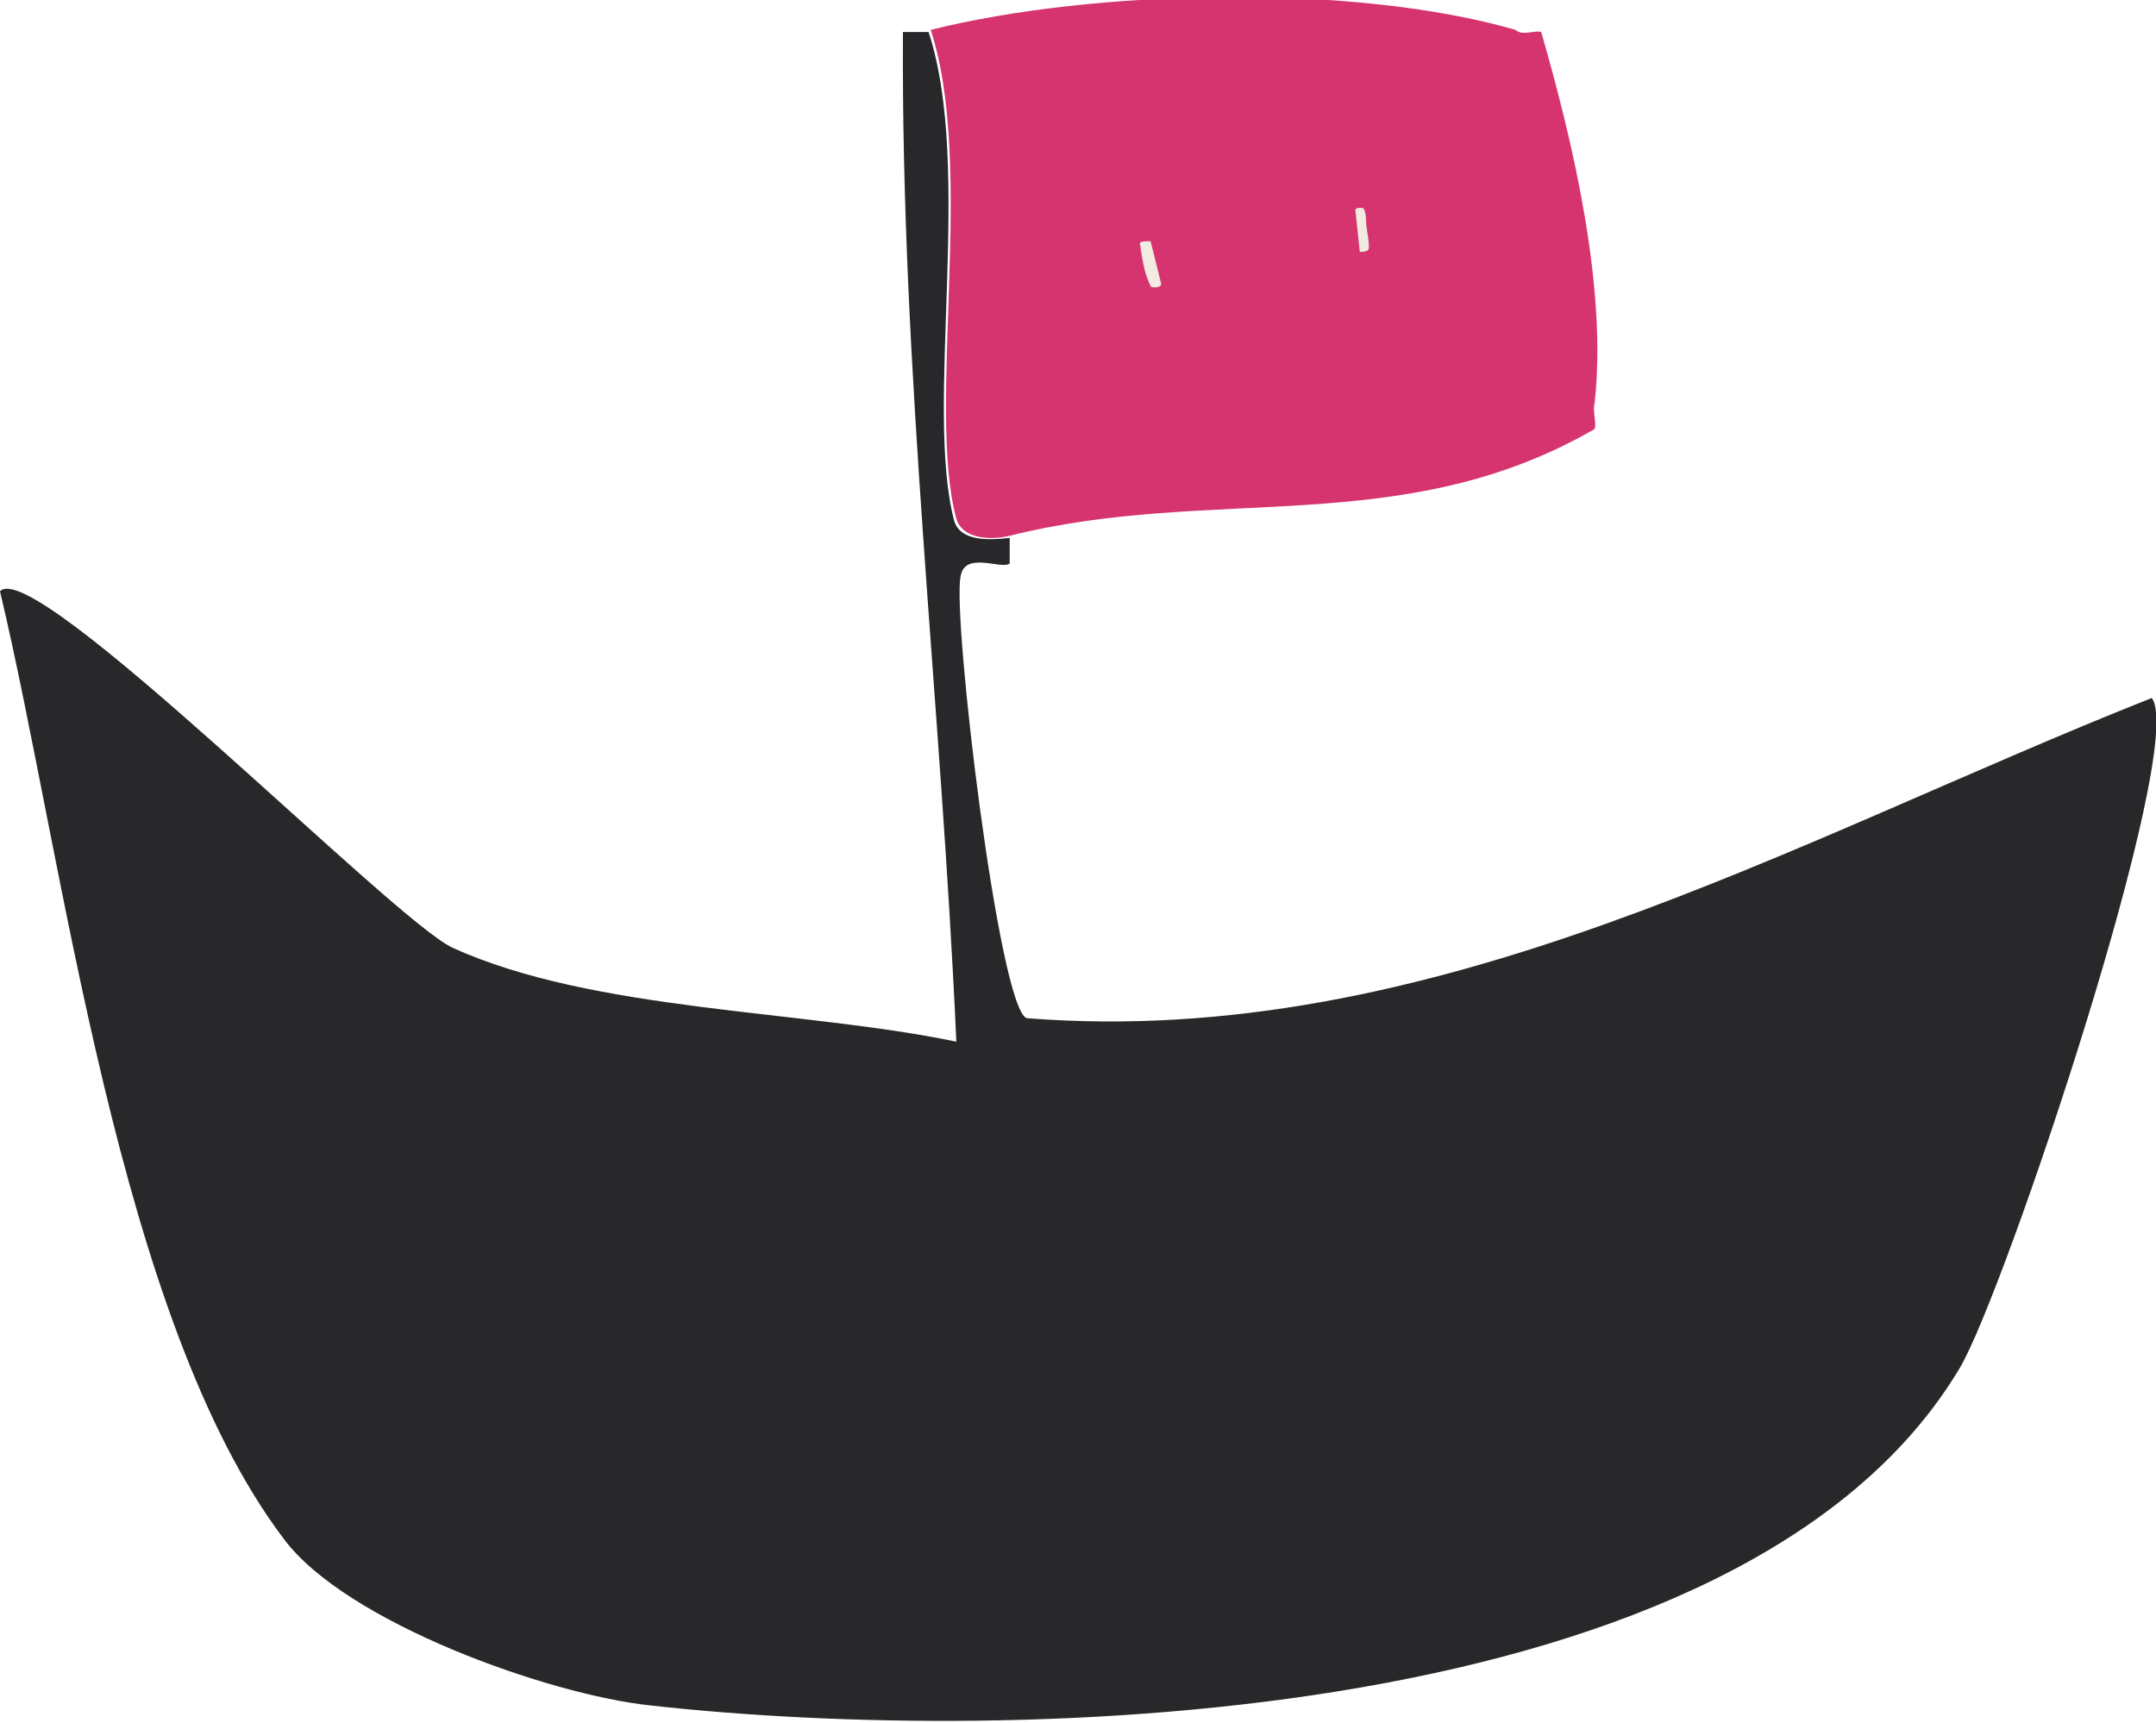
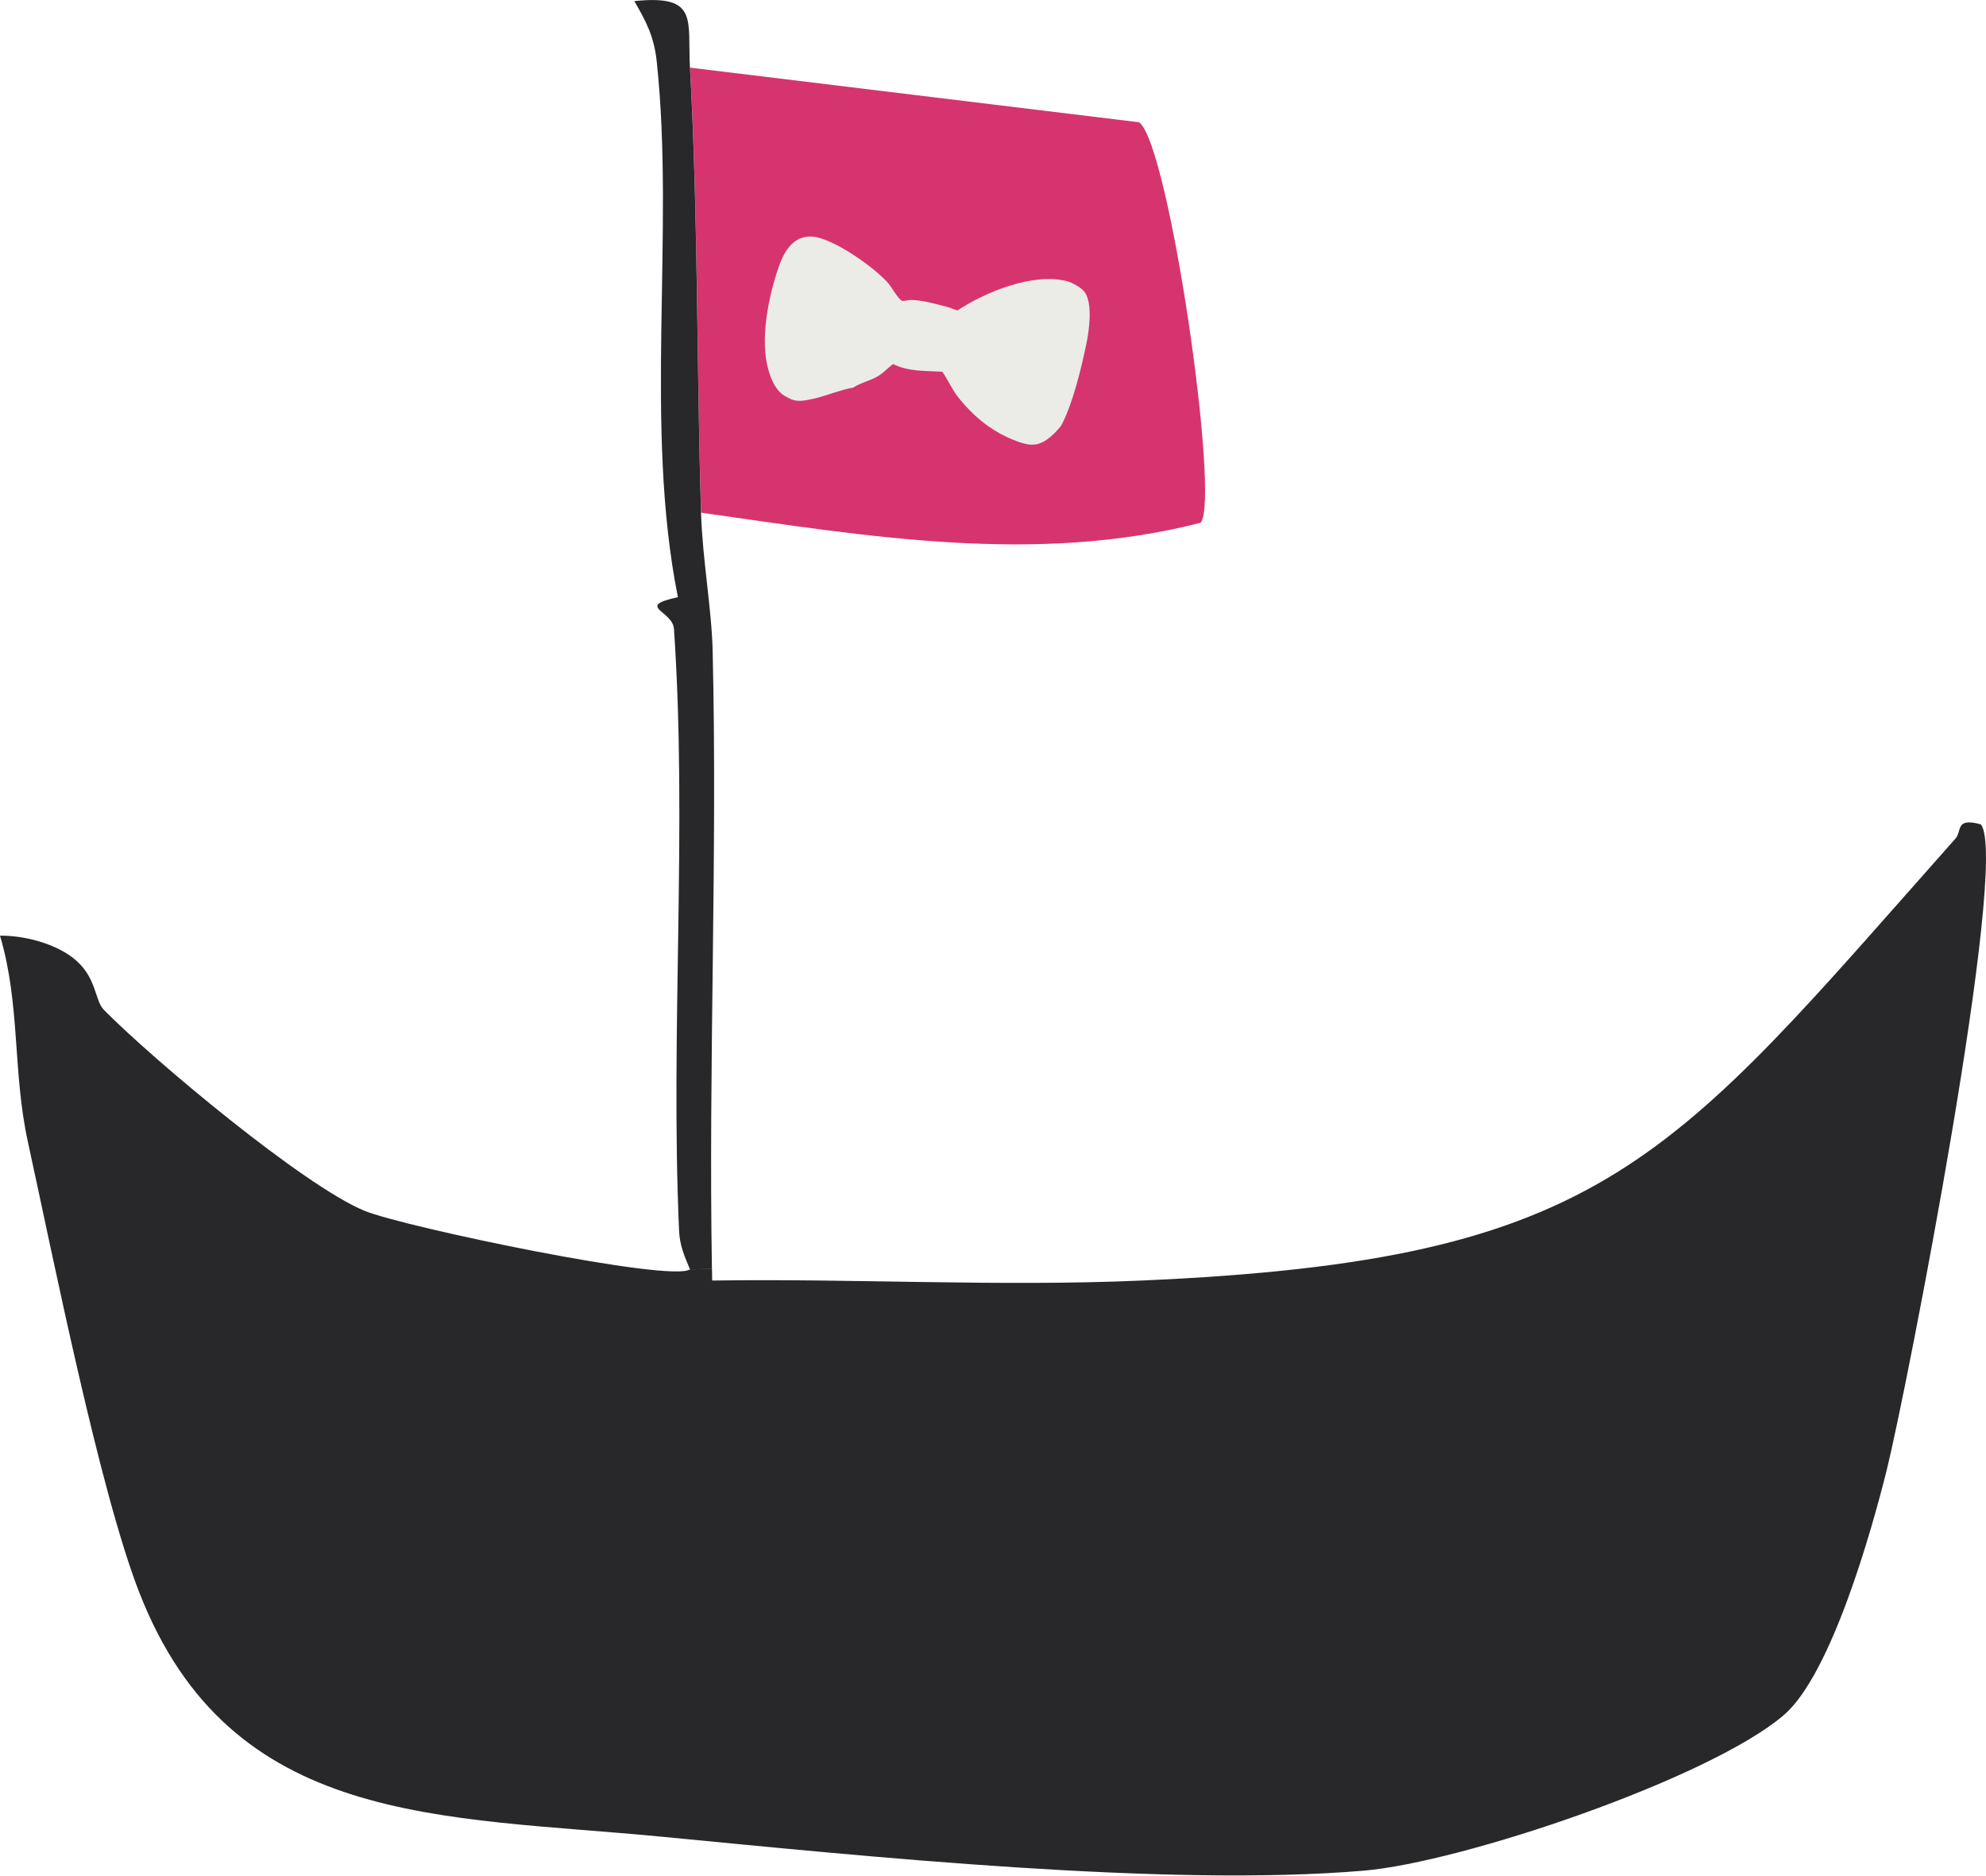
- <svg xmlns="http://www.w3.org/2000/svg" version="1.1" id="Calque_2_00000090999707633937726550000010997450864315053494_" x="0px" y="0px" viewBox="0 0 101 80.7" style="enable-background:new 0 0 101 80.7;" xml:space="preserve">
-   <style type="text/css">
- 	.st0{fill:#D6346F;}
- 	.st1{fill:#282729;}
- 	.st2{fill:#F1EBE2;}
- </style>
-   <g id="Calque_1-2">
+ <svg xmlns="http://www.w3.org/2000/svg" id="Calque_2" data-name="Calque 2" viewBox="0 0 324.43 306.42">
+   <defs>
+     <style>
+       .cls-1 {
+         fill: #282729;
+       }
+ 
+       .cls-2 {
+         fill: #ebece7;
+       }
+ 
+       .cls-3 {
+         fill: #d6346f;
+       }
+     </style>
+   </defs>
+   <g id="Calque_1-2" data-name="Calque 1">
    <g>
      <g>
-         <path class="st0" d="M72.2,1.5c1.5,5.2,3.1,12,2.5,17.4c-0.1,0.4,0.1,0.9,0,1.2c-9,5.2-17.8,2.6-27.4,5c-0.8,0.2-2.2,0.2-2.5-0.8     c-1.4-5.2,0.9-16.5-1.2-22.9c7.6-1.9,19.8-2.2,27.4,0C71.3,1.7,71.9,1.4,72.2,1.5z" />
-         <path class="st1" d="M47.3,25.2v1.2c-0.4,0.3-2.1-0.6-2.3,0.6c-0.4,1.9,1.8,20.3,3.1,20.7c19,1.5,35.8-8.3,52.7-15     c1.7,2.2-6.9,27.9-9,31.4C81.7,81,47.6,81.8,30.5,79.9c-4.8-0.5-14.3-3.9-17.2-7.8C5.5,61.8,3,40.3,0,27.7     C1.6,26,18.4,43.1,21.2,44.4c6.6,3,16.4,2.9,23.6,4.4C44.1,33,42.2,17.4,42.3,1.5h1.2c2.1,6.4-0.2,17.6,1.2,22.9     C45,25.4,46.4,25.3,47.3,25.2z" />
+         <g>
+           <path class="cls-1" d="M323.59,134.7c4.76,5.92-12.18,92.66-15.38,105.5-2.5,10.05-9.1,33.41-16.81,40.03-12.1,10.37-52.52,24.06-68.63,25.42-32.25,2.73-81.41-2.34-114.58-5.54-36.1-3.48-70.53-1.55-85.46-39.98-6.46-16.59-14.01-54.5-18.17-73.54-2.53-11.57-1.2-22.36-4.56-33.71,3.89-.04,8.79,1.23,11.86,3.58,3.99,3.05,3.54,6.95,5.1,8.53,7.98,8.12,32.69,28.79,42.6,32.85,6.41,2.64,50.25,11.8,53.16,9.55l3.59-.04c0,.63.01,1.26.03,1.88,23.33-.35,46.79,1.02,70.13,0,76.21-3.33,86.16-19.46,132.98-72.22,1.08-1.21-.1-3.49,4.15-2.31Z" />
+           <path class="cls-3" d="M186.09,19.98c4.89,3.55,13.28,61.63,10.05,65.43-26.98,6.94-54.58,2.18-81.61-1.64-.75-24-.48-48.82-1.81-72.72l73.38,8.93Z" />
+         </g>
+         <path class="cls-1" d="M112.71,11.06c1.33,23.9,1.07,48.72,1.81,72.72.25,7.89,1.74,15.63,1.9,22.66.79,33.58-.69,67.33-.12,100.91l-3.59.04c-.91-2.19-1.67-3.84-1.78-6.35-1.43-32.37,1.37-65.95-.83-98.27-.2-3.02-6.41-3.65.64-5.2-5.59-27.99-.48-59.51-3.45-87.46-.44-4.13-1.68-6.5-3.67-9.93,10.62-1.11,8.65,3.14,9.09,10.88Z" />
      </g>
-       <path class="st2" d="M53.9,11.3c-0.2,0-0.5,0-0.5,0.1c0.1,0.7,0.2,1.4,0.5,2c0,0.1,0.5,0.1,0.5-0.1L53.9,11.3L53.9,11.3z" />
-       <path class="st2" d="M63.7,11.8c0.1,0,0.3,0,0.4-0.1c0.1-0.1-0.1-1.1-0.1-1.2s0-0.5-0.1-0.7c0-0.1-0.5-0.1-0.4,0.1L63.7,11.8    L63.7,11.8z" />
+       <path class="cls-2" d="M173.44,69.39c-.14.28-.9,1.12-1.2,1.41-2.44,2.35-3.89,2.22-6.92.98-2.62-1.07-5.04-2.79-7.01-4.84-.79-.83-1.62-1.75-2.28-2.71-.34-.48-1.93-3.43-2.12-3.5-2.69-.15-5.57,0-8.02-1.25-.85.63-1.48,1.37-2.4,1.94-1.33.82-2.9,1.09-4.18,1.95-.96,0-4.97,1.49-6.41,1.78-1.98.4-2.89.68-4.75-.48-1.4-.88-2.14-2.57-2.59-4.12-1.48-4.97-.05-11.98,1.61-16.83.9-2.65,2.45-5.31,5.58-5.06,3.36.27,10.2,5.07,12.41,7.69.49.58,1.63,2.62,2.24,2.82.14.05,1.08-.17,1.46-.16,2.01.06,3.95.64,5.89,1.14.53.14,1.11.41,1.64.58,4.64-3.05,12.44-6.24,17.97-4.77.84.22,2.41,1.1,2.88,1.83,1.3,2,.66,6.35.19,8.57-.8,3.85-2.19,9.57-3.99,13.02Z" />
    </g>
  </g>
</svg>
